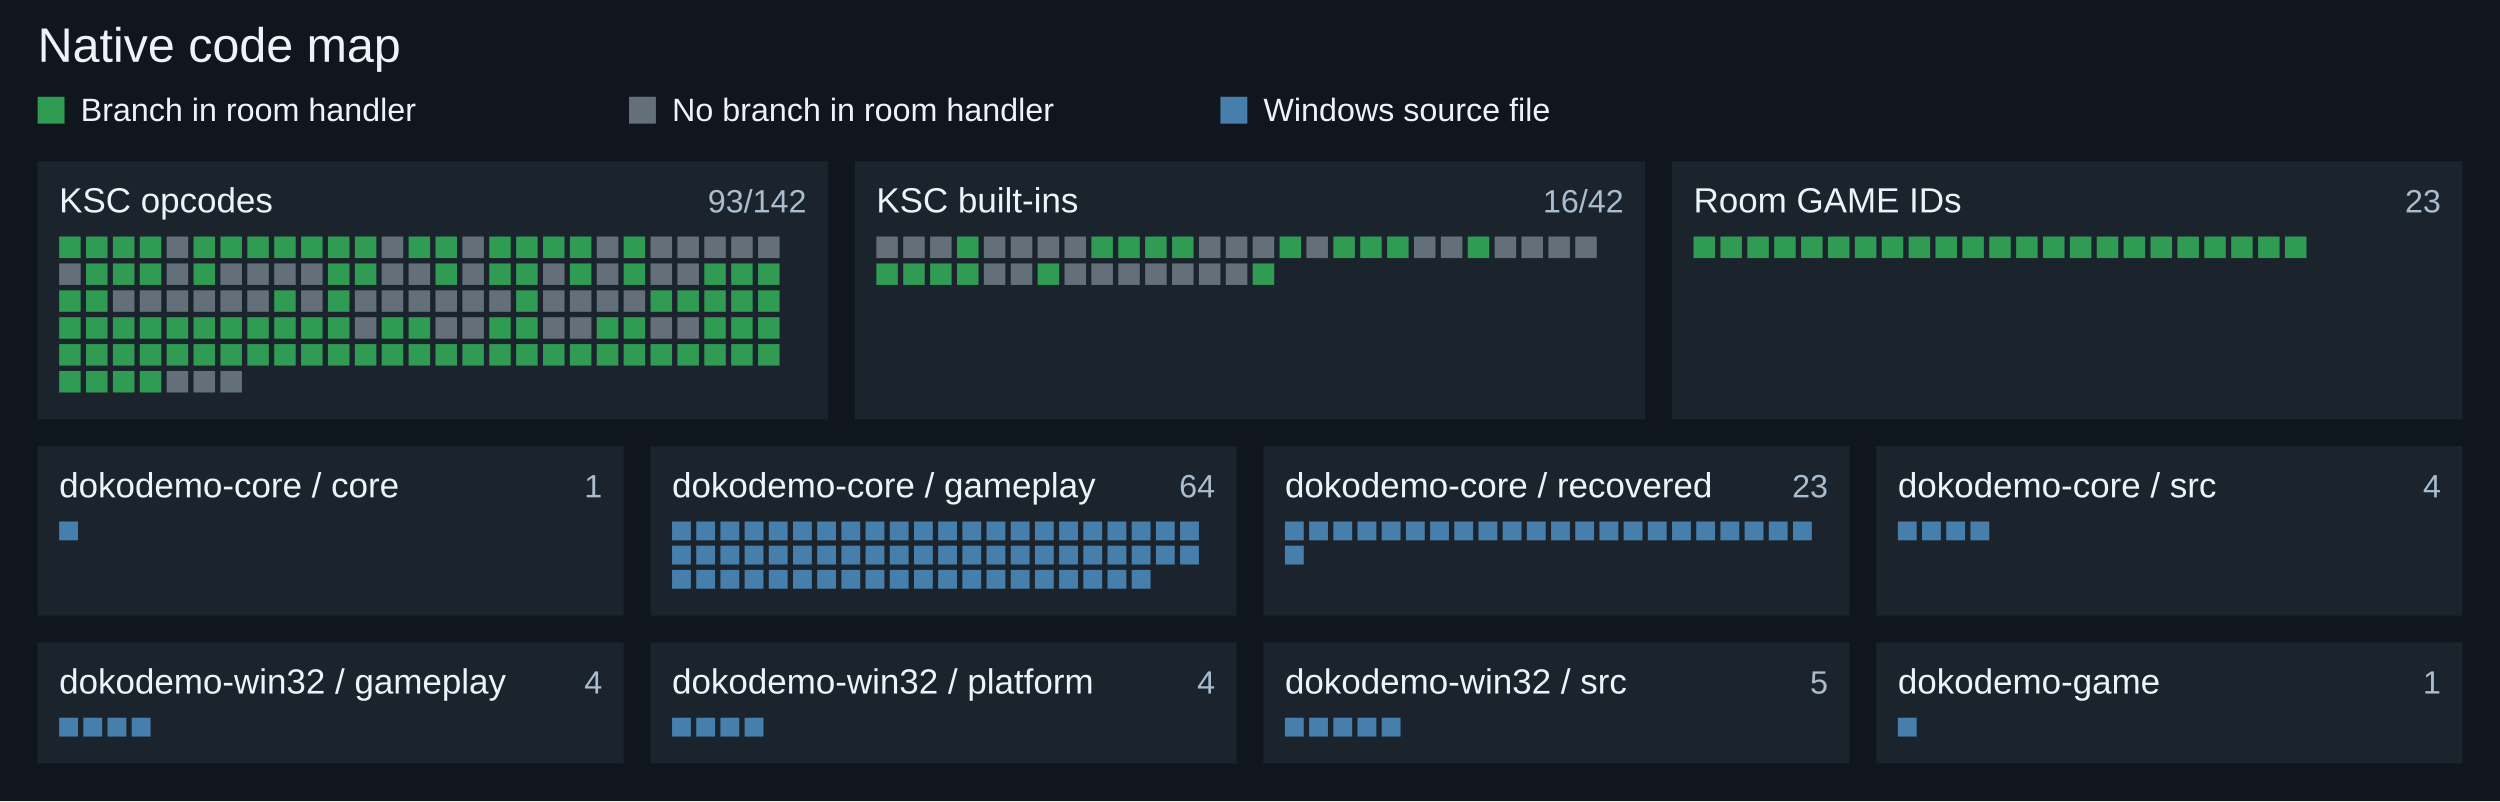
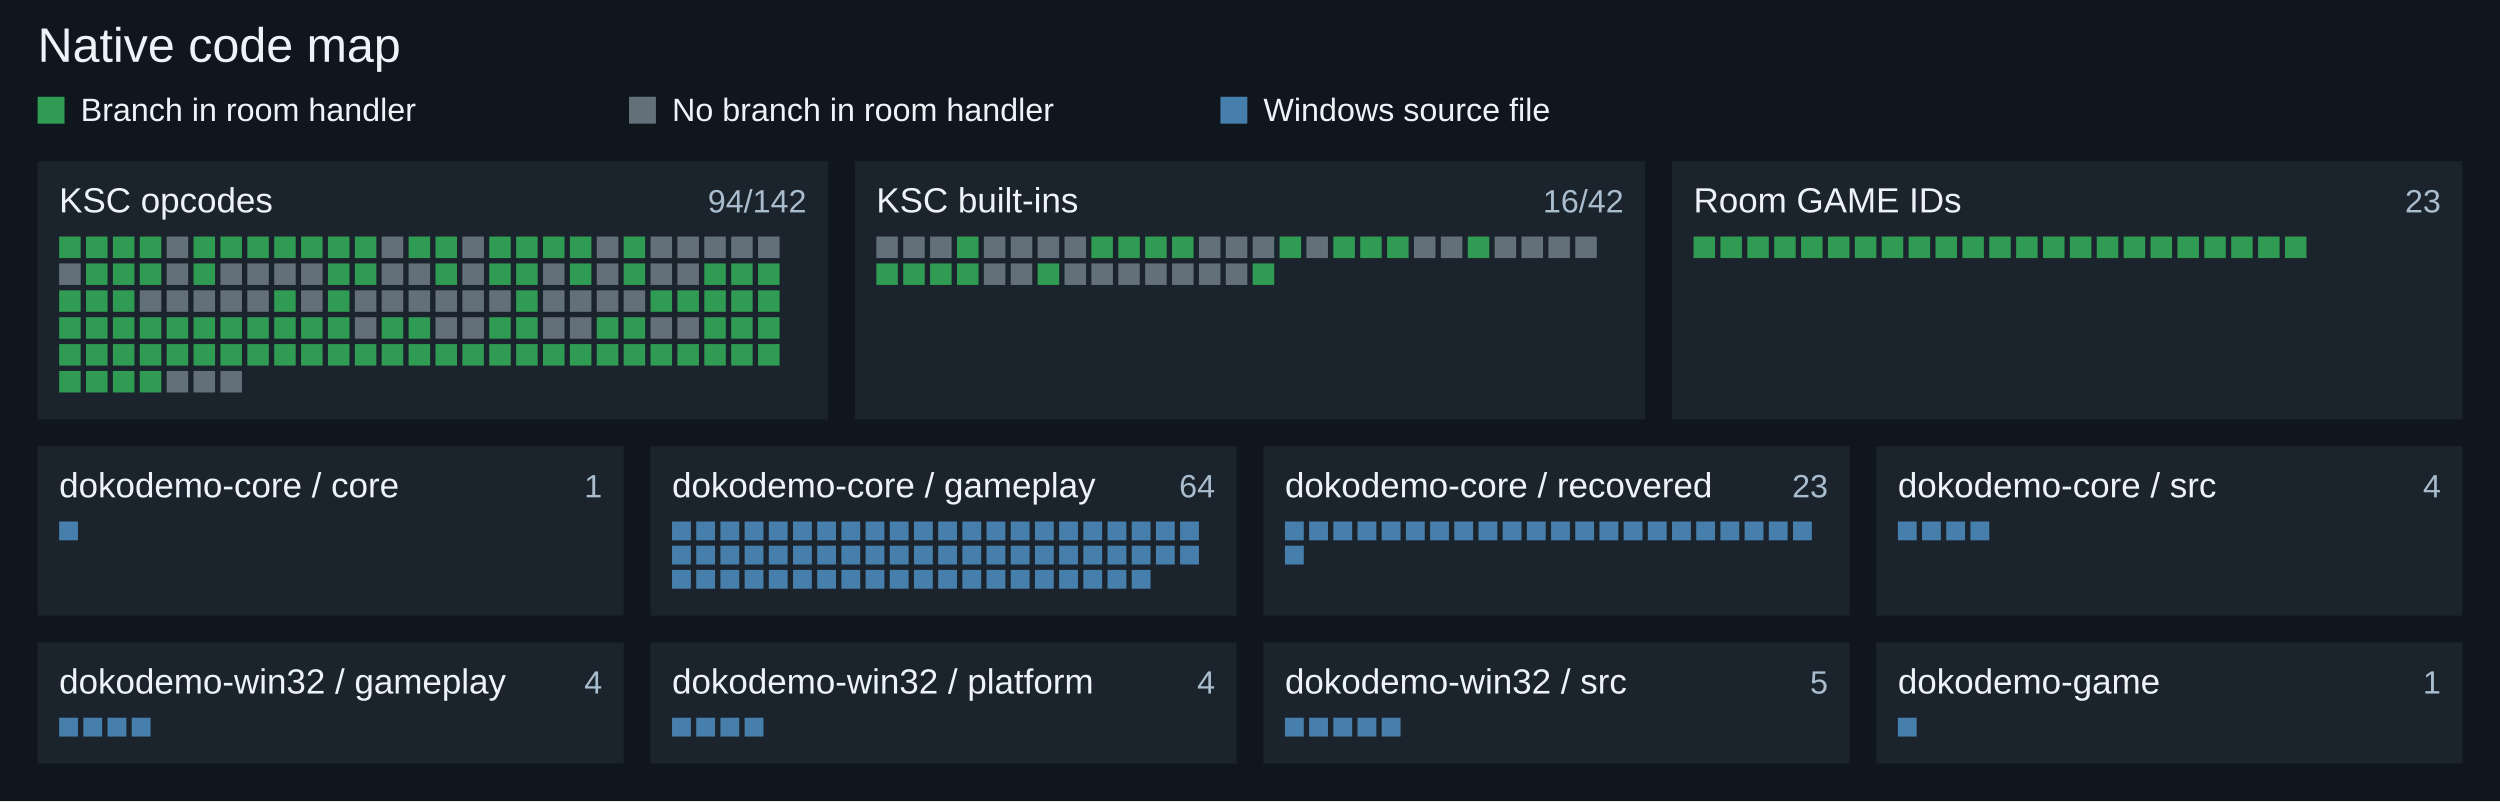
<svg xmlns="http://www.w3.org/2000/svg" width="930" height="298" viewBox="0 0 930 298" role="img" aria-label="Native code map. Each square represents a dispatch ID or Windows source file.">
  <rect x="0" y="0" width="930" height="298" fill="#10161d" />
  <g font-family="Segoe UI, Arial, sans-serif">
    <text x="14" y="23" font-size="18" fill="#edf3f8">Native code map</text>
    <rect x="14" y="36" width="10" height="10" fill="#2f9b53" />
    <text x="30" y="45" font-size="12" fill="#edf3f8">Branch in room handler</text>
    <rect x="234" y="36" width="10" height="10" fill="#63707a" />
    <text x="250" y="45" font-size="12" fill="#edf3f8">No branch in room handler</text>
    <rect x="454" y="36" width="10" height="10" fill="#477fac" />
    <text x="470" y="45" font-size="12" fill="#edf3f8">Windows source file</text>
    <rect x="14" y="60" width="294" height="96" fill="#1b242c" />
    <text x="22" y="79" font-size="13" fill="#edf3f8">KSC opcodes</text>
-     <text x="300" y="79" font-size="12" fill="#a9bdce" text-anchor="end">93/142</text>
+     <text x="300" y="79" font-size="12" fill="#a9bdce" text-anchor="end">94/142</text>
    <rect x="22" y="88" width="8" height="8" fill="#2f9b53" />
    <rect x="32" y="88" width="8" height="8" fill="#2f9b53" />
    <rect x="42" y="88" width="8" height="8" fill="#2f9b53" />
    <rect x="52" y="88" width="8" height="8" fill="#2f9b53" />
    <rect x="62" y="88" width="8" height="8" fill="#63707a" />
    <rect x="72" y="88" width="8" height="8" fill="#2f9b53" />
    <rect x="82" y="88" width="8" height="8" fill="#2f9b53" />
    <rect x="92" y="88" width="8" height="8" fill="#2f9b53" />
    <rect x="102" y="88" width="8" height="8" fill="#2f9b53" />
    <rect x="112" y="88" width="8" height="8" fill="#2f9b53" />
    <rect x="122" y="88" width="8" height="8" fill="#2f9b53" />
    <rect x="132" y="88" width="8" height="8" fill="#2f9b53" />
    <rect x="142" y="88" width="8" height="8" fill="#63707a" />
    <rect x="152" y="88" width="8" height="8" fill="#2f9b53" />
    <rect x="162" y="88" width="8" height="8" fill="#2f9b53" />
    <rect x="172" y="88" width="8" height="8" fill="#63707a" />
    <rect x="182" y="88" width="8" height="8" fill="#2f9b53" />
    <rect x="192" y="88" width="8" height="8" fill="#2f9b53" />
    <rect x="202" y="88" width="8" height="8" fill="#2f9b53" />
    <rect x="212" y="88" width="8" height="8" fill="#2f9b53" />
    <rect x="222" y="88" width="8" height="8" fill="#63707a" />
    <rect x="232" y="88" width="8" height="8" fill="#2f9b53" />
    <rect x="242" y="88" width="8" height="8" fill="#63707a" />
    <rect x="252" y="88" width="8" height="8" fill="#63707a" />
    <rect x="262" y="88" width="8" height="8" fill="#63707a" />
    <rect x="272" y="88" width="8" height="8" fill="#63707a" />
    <rect x="282" y="88" width="8" height="8" fill="#63707a" />
    <rect x="22" y="98" width="8" height="8" fill="#63707a" />
    <rect x="32" y="98" width="8" height="8" fill="#2f9b53" />
    <rect x="42" y="98" width="8" height="8" fill="#2f9b53" />
    <rect x="52" y="98" width="8" height="8" fill="#2f9b53" />
    <rect x="62" y="98" width="8" height="8" fill="#63707a" />
    <rect x="72" y="98" width="8" height="8" fill="#2f9b53" />
    <rect x="82" y="98" width="8" height="8" fill="#63707a" />
    <rect x="92" y="98" width="8" height="8" fill="#63707a" />
    <rect x="102" y="98" width="8" height="8" fill="#63707a" />
    <rect x="112" y="98" width="8" height="8" fill="#63707a" />
    <rect x="122" y="98" width="8" height="8" fill="#2f9b53" />
    <rect x="132" y="98" width="8" height="8" fill="#2f9b53" />
    <rect x="142" y="98" width="8" height="8" fill="#63707a" />
    <rect x="152" y="98" width="8" height="8" fill="#63707a" />
    <rect x="162" y="98" width="8" height="8" fill="#2f9b53" />
    <rect x="172" y="98" width="8" height="8" fill="#63707a" />
    <rect x="182" y="98" width="8" height="8" fill="#2f9b53" />
    <rect x="192" y="98" width="8" height="8" fill="#2f9b53" />
    <rect x="202" y="98" width="8" height="8" fill="#63707a" />
    <rect x="212" y="98" width="8" height="8" fill="#2f9b53" />
    <rect x="222" y="98" width="8" height="8" fill="#63707a" />
    <rect x="232" y="98" width="8" height="8" fill="#2f9b53" />
    <rect x="242" y="98" width="8" height="8" fill="#63707a" />
    <rect x="252" y="98" width="8" height="8" fill="#63707a" />
    <rect x="262" y="98" width="8" height="8" fill="#2f9b53" />
    <rect x="272" y="98" width="8" height="8" fill="#2f9b53" />
    <rect x="282" y="98" width="8" height="8" fill="#2f9b53" />
    <rect x="22" y="108" width="8" height="8" fill="#2f9b53" />
    <rect x="32" y="108" width="8" height="8" fill="#2f9b53" />
-     <rect x="42" y="108" width="8" height="8" fill="#63707a" />
+     <rect x="42" y="108" width="8" height="8" fill="#2f9b53" />
    <rect x="52" y="108" width="8" height="8" fill="#63707a" />
    <rect x="62" y="108" width="8" height="8" fill="#63707a" />
    <rect x="72" y="108" width="8" height="8" fill="#63707a" />
    <rect x="82" y="108" width="8" height="8" fill="#63707a" />
    <rect x="92" y="108" width="8" height="8" fill="#63707a" />
    <rect x="102" y="108" width="8" height="8" fill="#2f9b53" />
    <rect x="112" y="108" width="8" height="8" fill="#63707a" />
    <rect x="122" y="108" width="8" height="8" fill="#2f9b53" />
    <rect x="132" y="108" width="8" height="8" fill="#63707a" />
    <rect x="142" y="108" width="8" height="8" fill="#63707a" />
    <rect x="152" y="108" width="8" height="8" fill="#63707a" />
    <rect x="162" y="108" width="8" height="8" fill="#63707a" />
    <rect x="172" y="108" width="8" height="8" fill="#63707a" />
    <rect x="182" y="108" width="8" height="8" fill="#63707a" />
    <rect x="192" y="108" width="8" height="8" fill="#2f9b53" />
    <rect x="202" y="108" width="8" height="8" fill="#63707a" />
    <rect x="212" y="108" width="8" height="8" fill="#63707a" />
    <rect x="222" y="108" width="8" height="8" fill="#63707a" />
    <rect x="232" y="108" width="8" height="8" fill="#63707a" />
    <rect x="242" y="108" width="8" height="8" fill="#2f9b53" />
    <rect x="252" y="108" width="8" height="8" fill="#2f9b53" />
    <rect x="262" y="108" width="8" height="8" fill="#2f9b53" />
    <rect x="272" y="108" width="8" height="8" fill="#2f9b53" />
    <rect x="282" y="108" width="8" height="8" fill="#2f9b53" />
    <rect x="22" y="118" width="8" height="8" fill="#2f9b53" />
    <rect x="32" y="118" width="8" height="8" fill="#2f9b53" />
    <rect x="42" y="118" width="8" height="8" fill="#2f9b53" />
    <rect x="52" y="118" width="8" height="8" fill="#2f9b53" />
    <rect x="62" y="118" width="8" height="8" fill="#2f9b53" />
    <rect x="72" y="118" width="8" height="8" fill="#2f9b53" />
    <rect x="82" y="118" width="8" height="8" fill="#2f9b53" />
    <rect x="92" y="118" width="8" height="8" fill="#2f9b53" />
    <rect x="102" y="118" width="8" height="8" fill="#2f9b53" />
    <rect x="112" y="118" width="8" height="8" fill="#2f9b53" />
    <rect x="122" y="118" width="8" height="8" fill="#2f9b53" />
    <rect x="132" y="118" width="8" height="8" fill="#63707a" />
    <rect x="142" y="118" width="8" height="8" fill="#2f9b53" />
    <rect x="152" y="118" width="8" height="8" fill="#2f9b53" />
    <rect x="162" y="118" width="8" height="8" fill="#63707a" />
    <rect x="172" y="118" width="8" height="8" fill="#63707a" />
    <rect x="182" y="118" width="8" height="8" fill="#2f9b53" />
    <rect x="192" y="118" width="8" height="8" fill="#2f9b53" />
    <rect x="202" y="118" width="8" height="8" fill="#63707a" />
    <rect x="212" y="118" width="8" height="8" fill="#63707a" />
    <rect x="222" y="118" width="8" height="8" fill="#2f9b53" />
    <rect x="232" y="118" width="8" height="8" fill="#2f9b53" />
    <rect x="242" y="118" width="8" height="8" fill="#63707a" />
    <rect x="252" y="118" width="8" height="8" fill="#63707a" />
    <rect x="262" y="118" width="8" height="8" fill="#2f9b53" />
    <rect x="272" y="118" width="8" height="8" fill="#2f9b53" />
    <rect x="282" y="118" width="8" height="8" fill="#2f9b53" />
    <rect x="22" y="128" width="8" height="8" fill="#2f9b53" />
    <rect x="32" y="128" width="8" height="8" fill="#2f9b53" />
    <rect x="42" y="128" width="8" height="8" fill="#2f9b53" />
    <rect x="52" y="128" width="8" height="8" fill="#2f9b53" />
    <rect x="62" y="128" width="8" height="8" fill="#2f9b53" />
    <rect x="72" y="128" width="8" height="8" fill="#2f9b53" />
    <rect x="82" y="128" width="8" height="8" fill="#2f9b53" />
    <rect x="92" y="128" width="8" height="8" fill="#2f9b53" />
    <rect x="102" y="128" width="8" height="8" fill="#2f9b53" />
    <rect x="112" y="128" width="8" height="8" fill="#2f9b53" />
    <rect x="122" y="128" width="8" height="8" fill="#2f9b53" />
    <rect x="132" y="128" width="8" height="8" fill="#2f9b53" />
    <rect x="142" y="128" width="8" height="8" fill="#2f9b53" />
    <rect x="152" y="128" width="8" height="8" fill="#2f9b53" />
    <rect x="162" y="128" width="8" height="8" fill="#2f9b53" />
    <rect x="172" y="128" width="8" height="8" fill="#2f9b53" />
    <rect x="182" y="128" width="8" height="8" fill="#2f9b53" />
    <rect x="192" y="128" width="8" height="8" fill="#2f9b53" />
    <rect x="202" y="128" width="8" height="8" fill="#2f9b53" />
    <rect x="212" y="128" width="8" height="8" fill="#2f9b53" />
    <rect x="222" y="128" width="8" height="8" fill="#2f9b53" />
    <rect x="232" y="128" width="8" height="8" fill="#2f9b53" />
    <rect x="242" y="128" width="8" height="8" fill="#2f9b53" />
    <rect x="252" y="128" width="8" height="8" fill="#2f9b53" />
    <rect x="262" y="128" width="8" height="8" fill="#2f9b53" />
    <rect x="272" y="128" width="8" height="8" fill="#2f9b53" />
    <rect x="282" y="128" width="8" height="8" fill="#2f9b53" />
    <rect x="22" y="138" width="8" height="8" fill="#2f9b53" />
    <rect x="32" y="138" width="8" height="8" fill="#2f9b53" />
    <rect x="42" y="138" width="8" height="8" fill="#2f9b53" />
    <rect x="52" y="138" width="8" height="8" fill="#2f9b53" />
    <rect x="62" y="138" width="8" height="8" fill="#63707a" />
    <rect x="72" y="138" width="8" height="8" fill="#63707a" />
    <rect x="82" y="138" width="8" height="8" fill="#63707a" />
    <rect x="318" y="60" width="294" height="96" fill="#1b242c" />
    <text x="326" y="79" font-size="13" fill="#edf3f8">KSC built-ins</text>
    <text x="604" y="79" font-size="12" fill="#a9bdce" text-anchor="end">16/42</text>
    <rect x="326" y="88" width="8" height="8" fill="#63707a" />
    <rect x="336" y="88" width="8" height="8" fill="#63707a" />
    <rect x="346" y="88" width="8" height="8" fill="#63707a" />
    <rect x="356" y="88" width="8" height="8" fill="#2f9b53" />
    <rect x="366" y="88" width="8" height="8" fill="#63707a" />
    <rect x="376" y="88" width="8" height="8" fill="#63707a" />
    <rect x="386" y="88" width="8" height="8" fill="#63707a" />
    <rect x="396" y="88" width="8" height="8" fill="#63707a" />
    <rect x="406" y="88" width="8" height="8" fill="#2f9b53" />
    <rect x="416" y="88" width="8" height="8" fill="#2f9b53" />
    <rect x="426" y="88" width="8" height="8" fill="#2f9b53" />
    <rect x="436" y="88" width="8" height="8" fill="#2f9b53" />
    <rect x="446" y="88" width="8" height="8" fill="#63707a" />
    <rect x="456" y="88" width="8" height="8" fill="#63707a" />
    <rect x="466" y="88" width="8" height="8" fill="#63707a" />
    <rect x="476" y="88" width="8" height="8" fill="#2f9b53" />
    <rect x="486" y="88" width="8" height="8" fill="#63707a" />
    <rect x="496" y="88" width="8" height="8" fill="#2f9b53" />
    <rect x="506" y="88" width="8" height="8" fill="#2f9b53" />
    <rect x="516" y="88" width="8" height="8" fill="#2f9b53" />
    <rect x="526" y="88" width="8" height="8" fill="#63707a" />
    <rect x="536" y="88" width="8" height="8" fill="#63707a" />
    <rect x="546" y="88" width="8" height="8" fill="#2f9b53" />
    <rect x="556" y="88" width="8" height="8" fill="#63707a" />
    <rect x="566" y="88" width="8" height="8" fill="#63707a" />
    <rect x="576" y="88" width="8" height="8" fill="#63707a" />
    <rect x="586" y="88" width="8" height="8" fill="#63707a" />
    <rect x="326" y="98" width="8" height="8" fill="#2f9b53" />
    <rect x="336" y="98" width="8" height="8" fill="#2f9b53" />
    <rect x="346" y="98" width="8" height="8" fill="#2f9b53" />
    <rect x="356" y="98" width="8" height="8" fill="#2f9b53" />
    <rect x="366" y="98" width="8" height="8" fill="#63707a" />
    <rect x="376" y="98" width="8" height="8" fill="#63707a" />
    <rect x="386" y="98" width="8" height="8" fill="#2f9b53" />
    <rect x="396" y="98" width="8" height="8" fill="#63707a" />
    <rect x="406" y="98" width="8" height="8" fill="#63707a" />
    <rect x="416" y="98" width="8" height="8" fill="#63707a" />
    <rect x="426" y="98" width="8" height="8" fill="#63707a" />
    <rect x="436" y="98" width="8" height="8" fill="#63707a" />
    <rect x="446" y="98" width="8" height="8" fill="#63707a" />
    <rect x="456" y="98" width="8" height="8" fill="#63707a" />
    <rect x="466" y="98" width="8" height="8" fill="#2f9b53" />
    <rect x="622" y="60" width="294" height="96" fill="#1b242c" />
    <text x="630" y="79" font-size="13" fill="#edf3f8">Room GAME IDs</text>
    <text x="908" y="79" font-size="12" fill="#a9bdce" text-anchor="end">23</text>
    <rect x="630" y="88" width="8" height="8" fill="#2f9b53" />
    <rect x="640" y="88" width="8" height="8" fill="#2f9b53" />
    <rect x="650" y="88" width="8" height="8" fill="#2f9b53" />
    <rect x="660" y="88" width="8" height="8" fill="#2f9b53" />
    <rect x="670" y="88" width="8" height="8" fill="#2f9b53" />
    <rect x="680" y="88" width="8" height="8" fill="#2f9b53" />
    <rect x="690" y="88" width="8" height="8" fill="#2f9b53" />
    <rect x="700" y="88" width="8" height="8" fill="#2f9b53" />
    <rect x="710" y="88" width="8" height="8" fill="#2f9b53" />
    <rect x="720" y="88" width="8" height="8" fill="#2f9b53" />
    <rect x="730" y="88" width="8" height="8" fill="#2f9b53" />
    <rect x="740" y="88" width="8" height="8" fill="#2f9b53" />
    <rect x="750" y="88" width="8" height="8" fill="#2f9b53" />
    <rect x="760" y="88" width="8" height="8" fill="#2f9b53" />
    <rect x="770" y="88" width="8" height="8" fill="#2f9b53" />
    <rect x="780" y="88" width="8" height="8" fill="#2f9b53" />
    <rect x="790" y="88" width="8" height="8" fill="#2f9b53" />
    <rect x="800" y="88" width="8" height="8" fill="#2f9b53" />
    <rect x="810" y="88" width="8" height="8" fill="#2f9b53" />
    <rect x="820" y="88" width="8" height="8" fill="#2f9b53" />
    <rect x="830" y="88" width="8" height="8" fill="#2f9b53" />
    <rect x="840" y="88" width="8" height="8" fill="#2f9b53" />
    <rect x="850" y="88" width="8" height="8" fill="#2f9b53" />
    <rect x="14" y="166" width="218" height="63" fill="#1b242c" />
    <text x="22" y="185" font-size="13" fill="#edf3f8">dokodemo-core / core</text>
    <text x="224" y="185" font-size="12" fill="#a9bdce" text-anchor="end">1</text>
    <rect x="22" y="194" width="7" height="7" fill="#477fac" />
    <rect x="242" y="166" width="218" height="63" fill="#1b242c" />
    <text x="250" y="185" font-size="13" fill="#edf3f8">dokodemo-core / gameplay</text>
    <text x="452" y="185" font-size="12" fill="#a9bdce" text-anchor="end">64</text>
    <rect x="250" y="194" width="7" height="7" fill="#477fac" />
    <rect x="259" y="194" width="7" height="7" fill="#477fac" />
    <rect x="268" y="194" width="7" height="7" fill="#477fac" />
    <rect x="277" y="194" width="7" height="7" fill="#477fac" />
    <rect x="286" y="194" width="7" height="7" fill="#477fac" />
    <rect x="295" y="194" width="7" height="7" fill="#477fac" />
    <rect x="304" y="194" width="7" height="7" fill="#477fac" />
    <rect x="313" y="194" width="7" height="7" fill="#477fac" />
    <rect x="322" y="194" width="7" height="7" fill="#477fac" />
    <rect x="331" y="194" width="7" height="7" fill="#477fac" />
    <rect x="340" y="194" width="7" height="7" fill="#477fac" />
    <rect x="349" y="194" width="7" height="7" fill="#477fac" />
    <rect x="358" y="194" width="7" height="7" fill="#477fac" />
    <rect x="367" y="194" width="7" height="7" fill="#477fac" />
    <rect x="376" y="194" width="7" height="7" fill="#477fac" />
    <rect x="385" y="194" width="7" height="7" fill="#477fac" />
    <rect x="394" y="194" width="7" height="7" fill="#477fac" />
    <rect x="403" y="194" width="7" height="7" fill="#477fac" />
    <rect x="412" y="194" width="7" height="7" fill="#477fac" />
    <rect x="421" y="194" width="7" height="7" fill="#477fac" />
    <rect x="430" y="194" width="7" height="7" fill="#477fac" />
    <rect x="439" y="194" width="7" height="7" fill="#477fac" />
    <rect x="250" y="203" width="7" height="7" fill="#477fac" />
    <rect x="259" y="203" width="7" height="7" fill="#477fac" />
    <rect x="268" y="203" width="7" height="7" fill="#477fac" />
    <rect x="277" y="203" width="7" height="7" fill="#477fac" />
    <rect x="286" y="203" width="7" height="7" fill="#477fac" />
    <rect x="295" y="203" width="7" height="7" fill="#477fac" />
    <rect x="304" y="203" width="7" height="7" fill="#477fac" />
    <rect x="313" y="203" width="7" height="7" fill="#477fac" />
    <rect x="322" y="203" width="7" height="7" fill="#477fac" />
    <rect x="331" y="203" width="7" height="7" fill="#477fac" />
    <rect x="340" y="203" width="7" height="7" fill="#477fac" />
    <rect x="349" y="203" width="7" height="7" fill="#477fac" />
    <rect x="358" y="203" width="7" height="7" fill="#477fac" />
    <rect x="367" y="203" width="7" height="7" fill="#477fac" />
    <rect x="376" y="203" width="7" height="7" fill="#477fac" />
    <rect x="385" y="203" width="7" height="7" fill="#477fac" />
    <rect x="394" y="203" width="7" height="7" fill="#477fac" />
    <rect x="403" y="203" width="7" height="7" fill="#477fac" />
    <rect x="412" y="203" width="7" height="7" fill="#477fac" />
    <rect x="421" y="203" width="7" height="7" fill="#477fac" />
    <rect x="430" y="203" width="7" height="7" fill="#477fac" />
    <rect x="439" y="203" width="7" height="7" fill="#477fac" />
    <rect x="250" y="212" width="7" height="7" fill="#477fac" />
    <rect x="259" y="212" width="7" height="7" fill="#477fac" />
    <rect x="268" y="212" width="7" height="7" fill="#477fac" />
    <rect x="277" y="212" width="7" height="7" fill="#477fac" />
    <rect x="286" y="212" width="7" height="7" fill="#477fac" />
    <rect x="295" y="212" width="7" height="7" fill="#477fac" />
    <rect x="304" y="212" width="7" height="7" fill="#477fac" />
    <rect x="313" y="212" width="7" height="7" fill="#477fac" />
    <rect x="322" y="212" width="7" height="7" fill="#477fac" />
    <rect x="331" y="212" width="7" height="7" fill="#477fac" />
    <rect x="340" y="212" width="7" height="7" fill="#477fac" />
    <rect x="349" y="212" width="7" height="7" fill="#477fac" />
    <rect x="358" y="212" width="7" height="7" fill="#477fac" />
    <rect x="367" y="212" width="7" height="7" fill="#477fac" />
    <rect x="376" y="212" width="7" height="7" fill="#477fac" />
    <rect x="385" y="212" width="7" height="7" fill="#477fac" />
    <rect x="394" y="212" width="7" height="7" fill="#477fac" />
    <rect x="403" y="212" width="7" height="7" fill="#477fac" />
    <rect x="412" y="212" width="7" height="7" fill="#477fac" />
    <rect x="421" y="212" width="7" height="7" fill="#477fac" />
    <rect x="470" y="166" width="218" height="63" fill="#1b242c" />
    <text x="478" y="185" font-size="13" fill="#edf3f8">dokodemo-core / recovered</text>
    <text x="680" y="185" font-size="12" fill="#a9bdce" text-anchor="end">23</text>
    <rect x="478" y="194" width="7" height="7" fill="#477fac" />
    <rect x="487" y="194" width="7" height="7" fill="#477fac" />
    <rect x="496" y="194" width="7" height="7" fill="#477fac" />
    <rect x="505" y="194" width="7" height="7" fill="#477fac" />
    <rect x="514" y="194" width="7" height="7" fill="#477fac" />
    <rect x="523" y="194" width="7" height="7" fill="#477fac" />
    <rect x="532" y="194" width="7" height="7" fill="#477fac" />
    <rect x="541" y="194" width="7" height="7" fill="#477fac" />
    <rect x="550" y="194" width="7" height="7" fill="#477fac" />
    <rect x="559" y="194" width="7" height="7" fill="#477fac" />
    <rect x="568" y="194" width="7" height="7" fill="#477fac" />
    <rect x="577" y="194" width="7" height="7" fill="#477fac" />
    <rect x="586" y="194" width="7" height="7" fill="#477fac" />
    <rect x="595" y="194" width="7" height="7" fill="#477fac" />
    <rect x="604" y="194" width="7" height="7" fill="#477fac" />
    <rect x="613" y="194" width="7" height="7" fill="#477fac" />
    <rect x="622" y="194" width="7" height="7" fill="#477fac" />
    <rect x="631" y="194" width="7" height="7" fill="#477fac" />
    <rect x="640" y="194" width="7" height="7" fill="#477fac" />
    <rect x="649" y="194" width="7" height="7" fill="#477fac" />
    <rect x="658" y="194" width="7" height="7" fill="#477fac" />
    <rect x="667" y="194" width="7" height="7" fill="#477fac" />
    <rect x="478" y="203" width="7" height="7" fill="#477fac" />
    <rect x="698" y="166" width="218" height="63" fill="#1b242c" />
    <text x="706" y="185" font-size="13" fill="#edf3f8">dokodemo-core / src</text>
    <text x="908" y="185" font-size="12" fill="#a9bdce" text-anchor="end">4</text>
    <rect x="706" y="194" width="7" height="7" fill="#477fac" />
    <rect x="715" y="194" width="7" height="7" fill="#477fac" />
    <rect x="724" y="194" width="7" height="7" fill="#477fac" />
    <rect x="733" y="194" width="7" height="7" fill="#477fac" />
    <rect x="14" y="239" width="218" height="45" fill="#1b242c" />
    <text x="22" y="258" font-size="13" fill="#edf3f8">dokodemo-win32 / gameplay</text>
    <text x="224" y="258" font-size="12" fill="#a9bdce" text-anchor="end">4</text>
    <rect x="22" y="267" width="7" height="7" fill="#477fac" />
    <rect x="31" y="267" width="7" height="7" fill="#477fac" />
    <rect x="40" y="267" width="7" height="7" fill="#477fac" />
    <rect x="49" y="267" width="7" height="7" fill="#477fac" />
    <rect x="242" y="239" width="218" height="45" fill="#1b242c" />
    <text x="250" y="258" font-size="13" fill="#edf3f8">dokodemo-win32 / platform</text>
    <text x="452" y="258" font-size="12" fill="#a9bdce" text-anchor="end">4</text>
    <rect x="250" y="267" width="7" height="7" fill="#477fac" />
    <rect x="259" y="267" width="7" height="7" fill="#477fac" />
    <rect x="268" y="267" width="7" height="7" fill="#477fac" />
    <rect x="277" y="267" width="7" height="7" fill="#477fac" />
    <rect x="470" y="239" width="218" height="45" fill="#1b242c" />
    <text x="478" y="258" font-size="13" fill="#edf3f8">dokodemo-win32 / src</text>
    <text x="680" y="258" font-size="12" fill="#a9bdce" text-anchor="end">5</text>
    <rect x="478" y="267" width="7" height="7" fill="#477fac" />
    <rect x="487" y="267" width="7" height="7" fill="#477fac" />
    <rect x="496" y="267" width="7" height="7" fill="#477fac" />
    <rect x="505" y="267" width="7" height="7" fill="#477fac" />
    <rect x="514" y="267" width="7" height="7" fill="#477fac" />
    <rect x="698" y="239" width="218" height="45" fill="#1b242c" />
    <text x="706" y="258" font-size="13" fill="#edf3f8">dokodemo-game</text>
    <text x="908" y="258" font-size="12" fill="#a9bdce" text-anchor="end">1</text>
    <rect x="706" y="267" width="7" height="7" fill="#477fac" />
  </g>
</svg>
